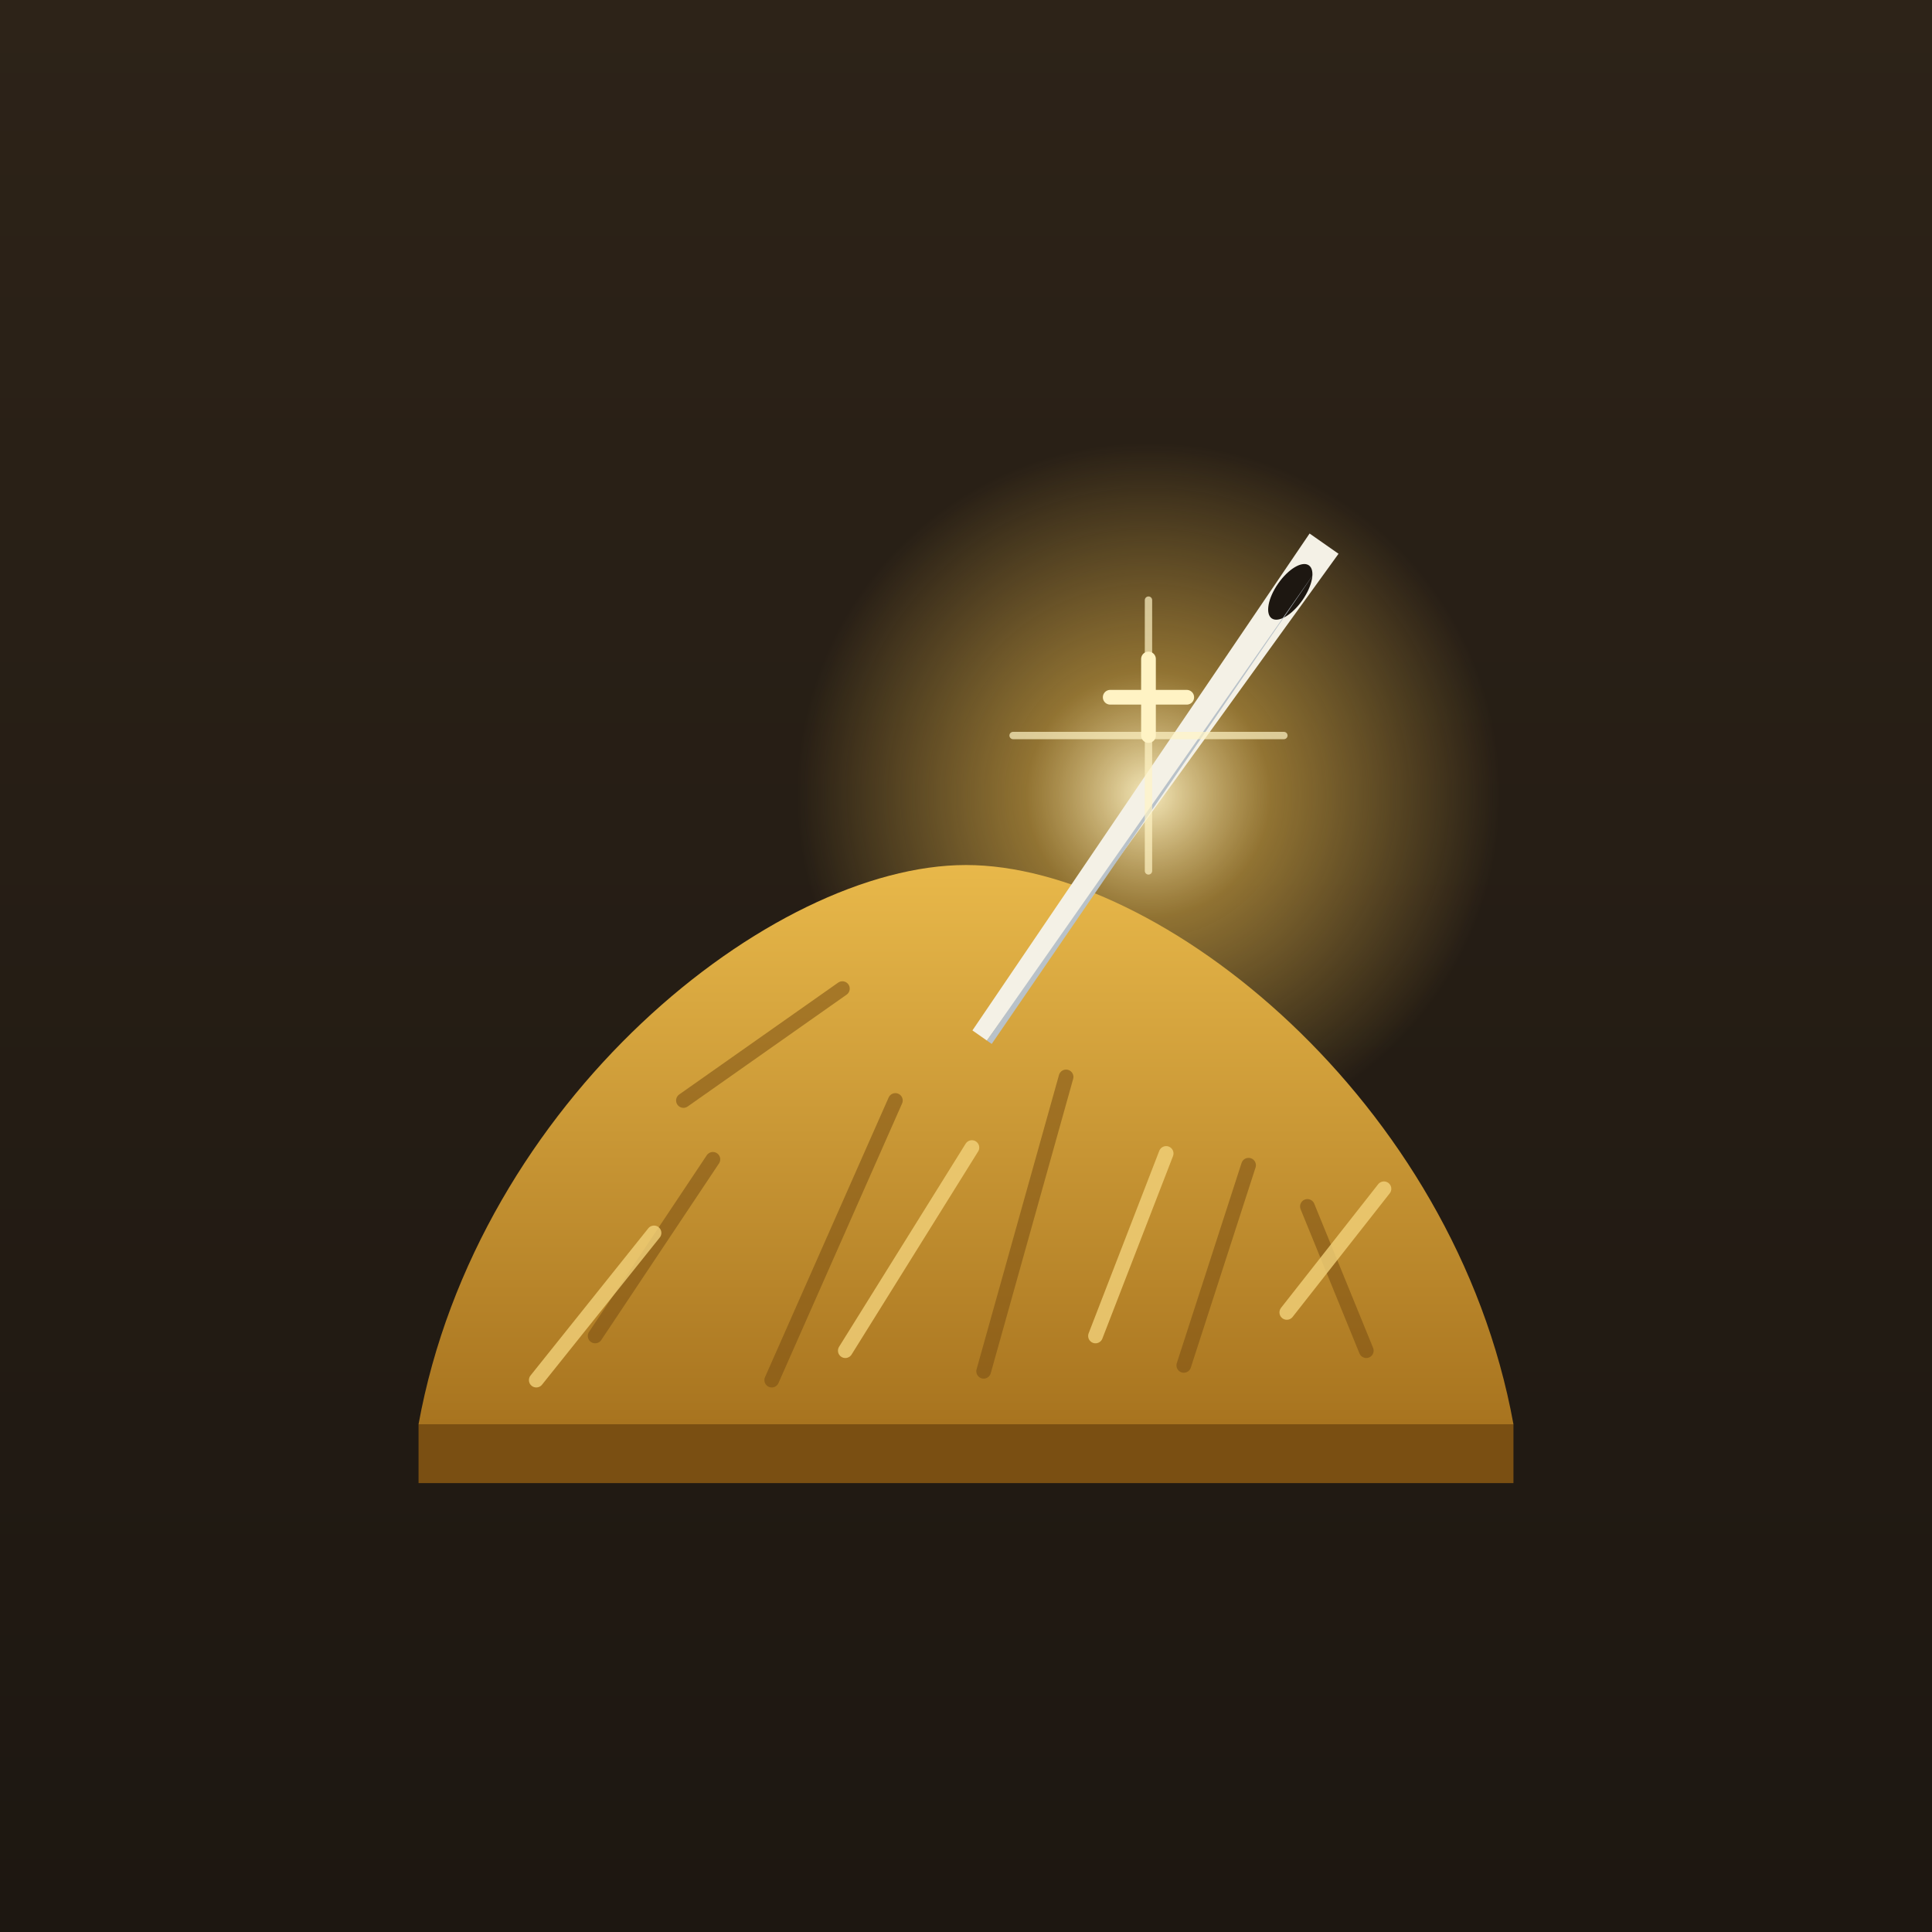
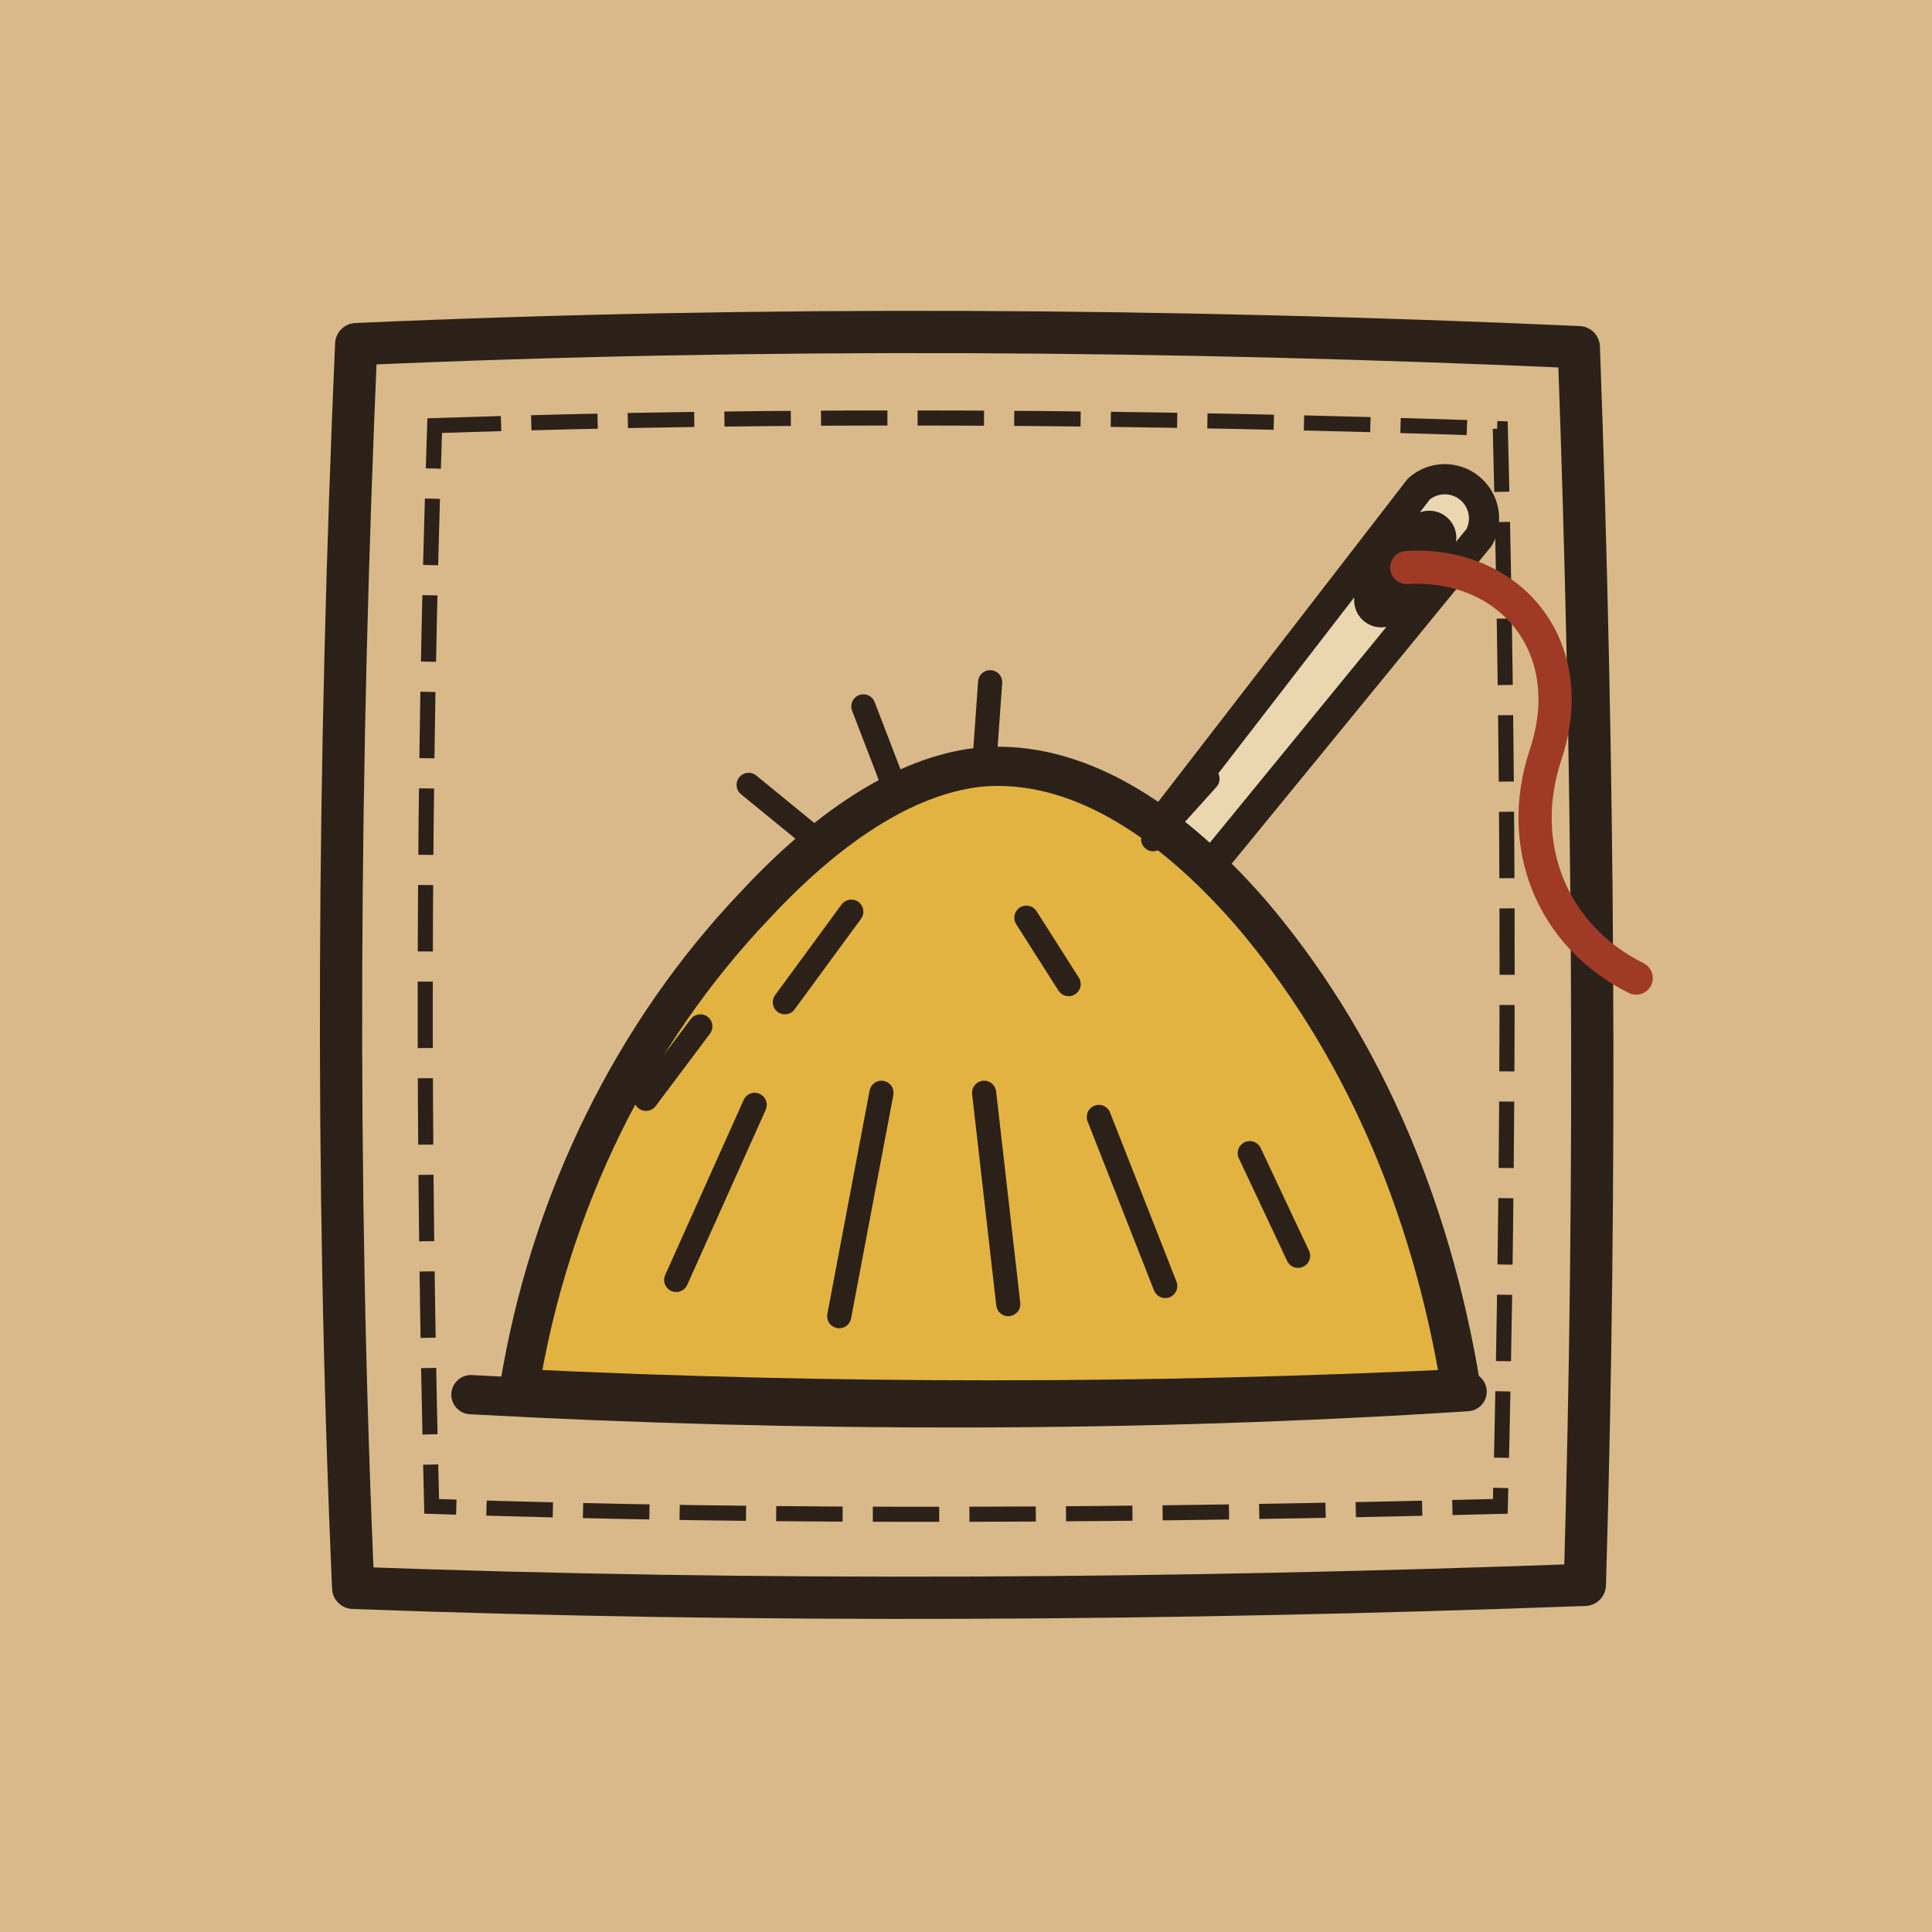
<svg xmlns="http://www.w3.org/2000/svg" viewBox="0 0 512 512" width="512" height="512">
-   <defs>
-     <linearGradient id="gok" x1="0" y1="0" x2="0" y2="1">
-       <stop offset="0" stop-color="#2d2318" />
-       <stop offset="1" stop-color="#1d1711" />
-     </linearGradient>
-     <radialGradient id="parilti" cx="0.5" cy="0.5" r="0.5">
-       <stop offset="0" stop-color="#fff3c4" stop-opacity="0.95" />
-       <stop offset="0.35" stop-color="#e8b84a" stop-opacity="0.55" />
-       <stop offset="1" stop-color="#e8b84a" stop-opacity="0" />
-     </radialGradient>
-     <linearGradient id="saman" x1="0" y1="0" x2="0" y2="1">
-       <stop offset="0" stop-color="#e8b84a" />
-       <stop offset="1" stop-color="#a8741f" />
-     </linearGradient>
-   </defs>
-   <rect width="512" height="512" fill="url(#gok)" />
-   <g transform="translate(256 262) scale(0.78) translate(-256 -262)">
-     <circle cx="318" cy="196" r="120" fill="url(#parilti)" />
-     <path d="M70 410 C 90 300, 190 220, 256 220 C 322 220, 422 300, 442 410 Z" fill="url(#saman)" />
-     <g stroke="#7a4f12" stroke-width="5" stroke-linecap="round" opacity="0.55" fill="none">
-       <path d="M130 380 L170 320" />
-       <path d="M190 395 L232 300" />
-       <path d="M262 392 L290 292" />
-       <path d="M330 390 L352 322" />
-       <path d="M392 385 L372 336" />
-       <path d="M160 300 L214 262" />
+   <rect width="512" height="512" fill="#D9B98A" />
+   <g transform="translate(256 256) scale(0.8) translate(-256 -256)">
+     <path d="M54 50c135-6 270-5 405 1 5 137 6 274 2 410-136 5-272 6-408 1-6-137-5-274 1-412z" fill="none" stroke="#2B2118" stroke-width="14" stroke-linejoin="round" />
+     <path d="M80 77c118-4 236-3 353 1 3 119 3 238 0 357-118 3-236 4-354 0-3-119-3-239 1-358z" fill="none" stroke="#2B2118" stroke-width="5" stroke-dasharray="22 10" />
+     <path d="M300 268 L426 114 A13 13 0 0 0 406 98 L284 256 Z     M396 138 L413 116 A4 4 0 0 0 407 111 L390 133 A4 4 0 0 0 396 138 Z" fill="#EAD7B0" fill-rule="evenodd" stroke="#2B2118" stroke-width="10" stroke-linejoin="round" />
+     <path d="M108 396c10-62 38-118 78-160 26-28 52-44 76-46 30-2 60 16 88 48 36 42 60 96 70 158     -104 5-208 5-312 0z" fill="#E3B341" stroke="#2B2118" stroke-width="13" stroke-linejoin="round" />
+     <g fill="none" stroke="#2B2118" stroke-width="8" stroke-linecap="round">
+       <path d="M160 360l26-58M214 372l14-74M270 368l-8-70M322 362l-22-56M196 268l22-30" />
+       <path d="M150 300l18-24M366 352l-16-34M290 262l-14-22" />
+       <path d="M232 196l-10-26M262 190l2-28M206 214l-22-18M318 214l18-20" />
    </g>
-     <g stroke="#f3d27a" stroke-width="5" stroke-linecap="round" opacity="0.8" fill="none">
-       <path d="M110 395 L150 345" />
-       <path d="M215 385 L258 316" />
-       <path d="M300 380 L324 318" />
-       <path d="M365 372 L398 330" />
-     </g>
-     <path d="M70 410 H442 V430 H70 Z" fill="#7a4f12" />
-     <g transform="rotate(35 318 196)">
-       <path d="M312 92 L324 92 L321 296 L315 296 Z" fill="#f4f1e6" />
-       <ellipse cx="318" cy="112" rx="5" ry="11" fill="#1d1711" />
-       <path d="M321 100 L323 296 L321 296 Z" fill="#b9c2c9" />
-     </g>
-     <path d="M318 150 V176 M305 163 H331" stroke="#fff3c4" stroke-width="5" stroke-linecap="round" />
-     <path d="M318 130 V222 M272 176 H364" stroke="#fff3c4" stroke-width="2.5" stroke-linecap="round" opacity="0.7" />
+     <path d="M92 398c110 6 222 6 330-1" fill="none" stroke="#2B2118" stroke-width="13" stroke-linecap="round" />
+     <path d="M402 124c34-2 58 26 46 62-10 30 2 60 30 74" fill="none" stroke="#9E3A26" stroke-width="11" stroke-linecap="round" />
  </g>
</svg>
